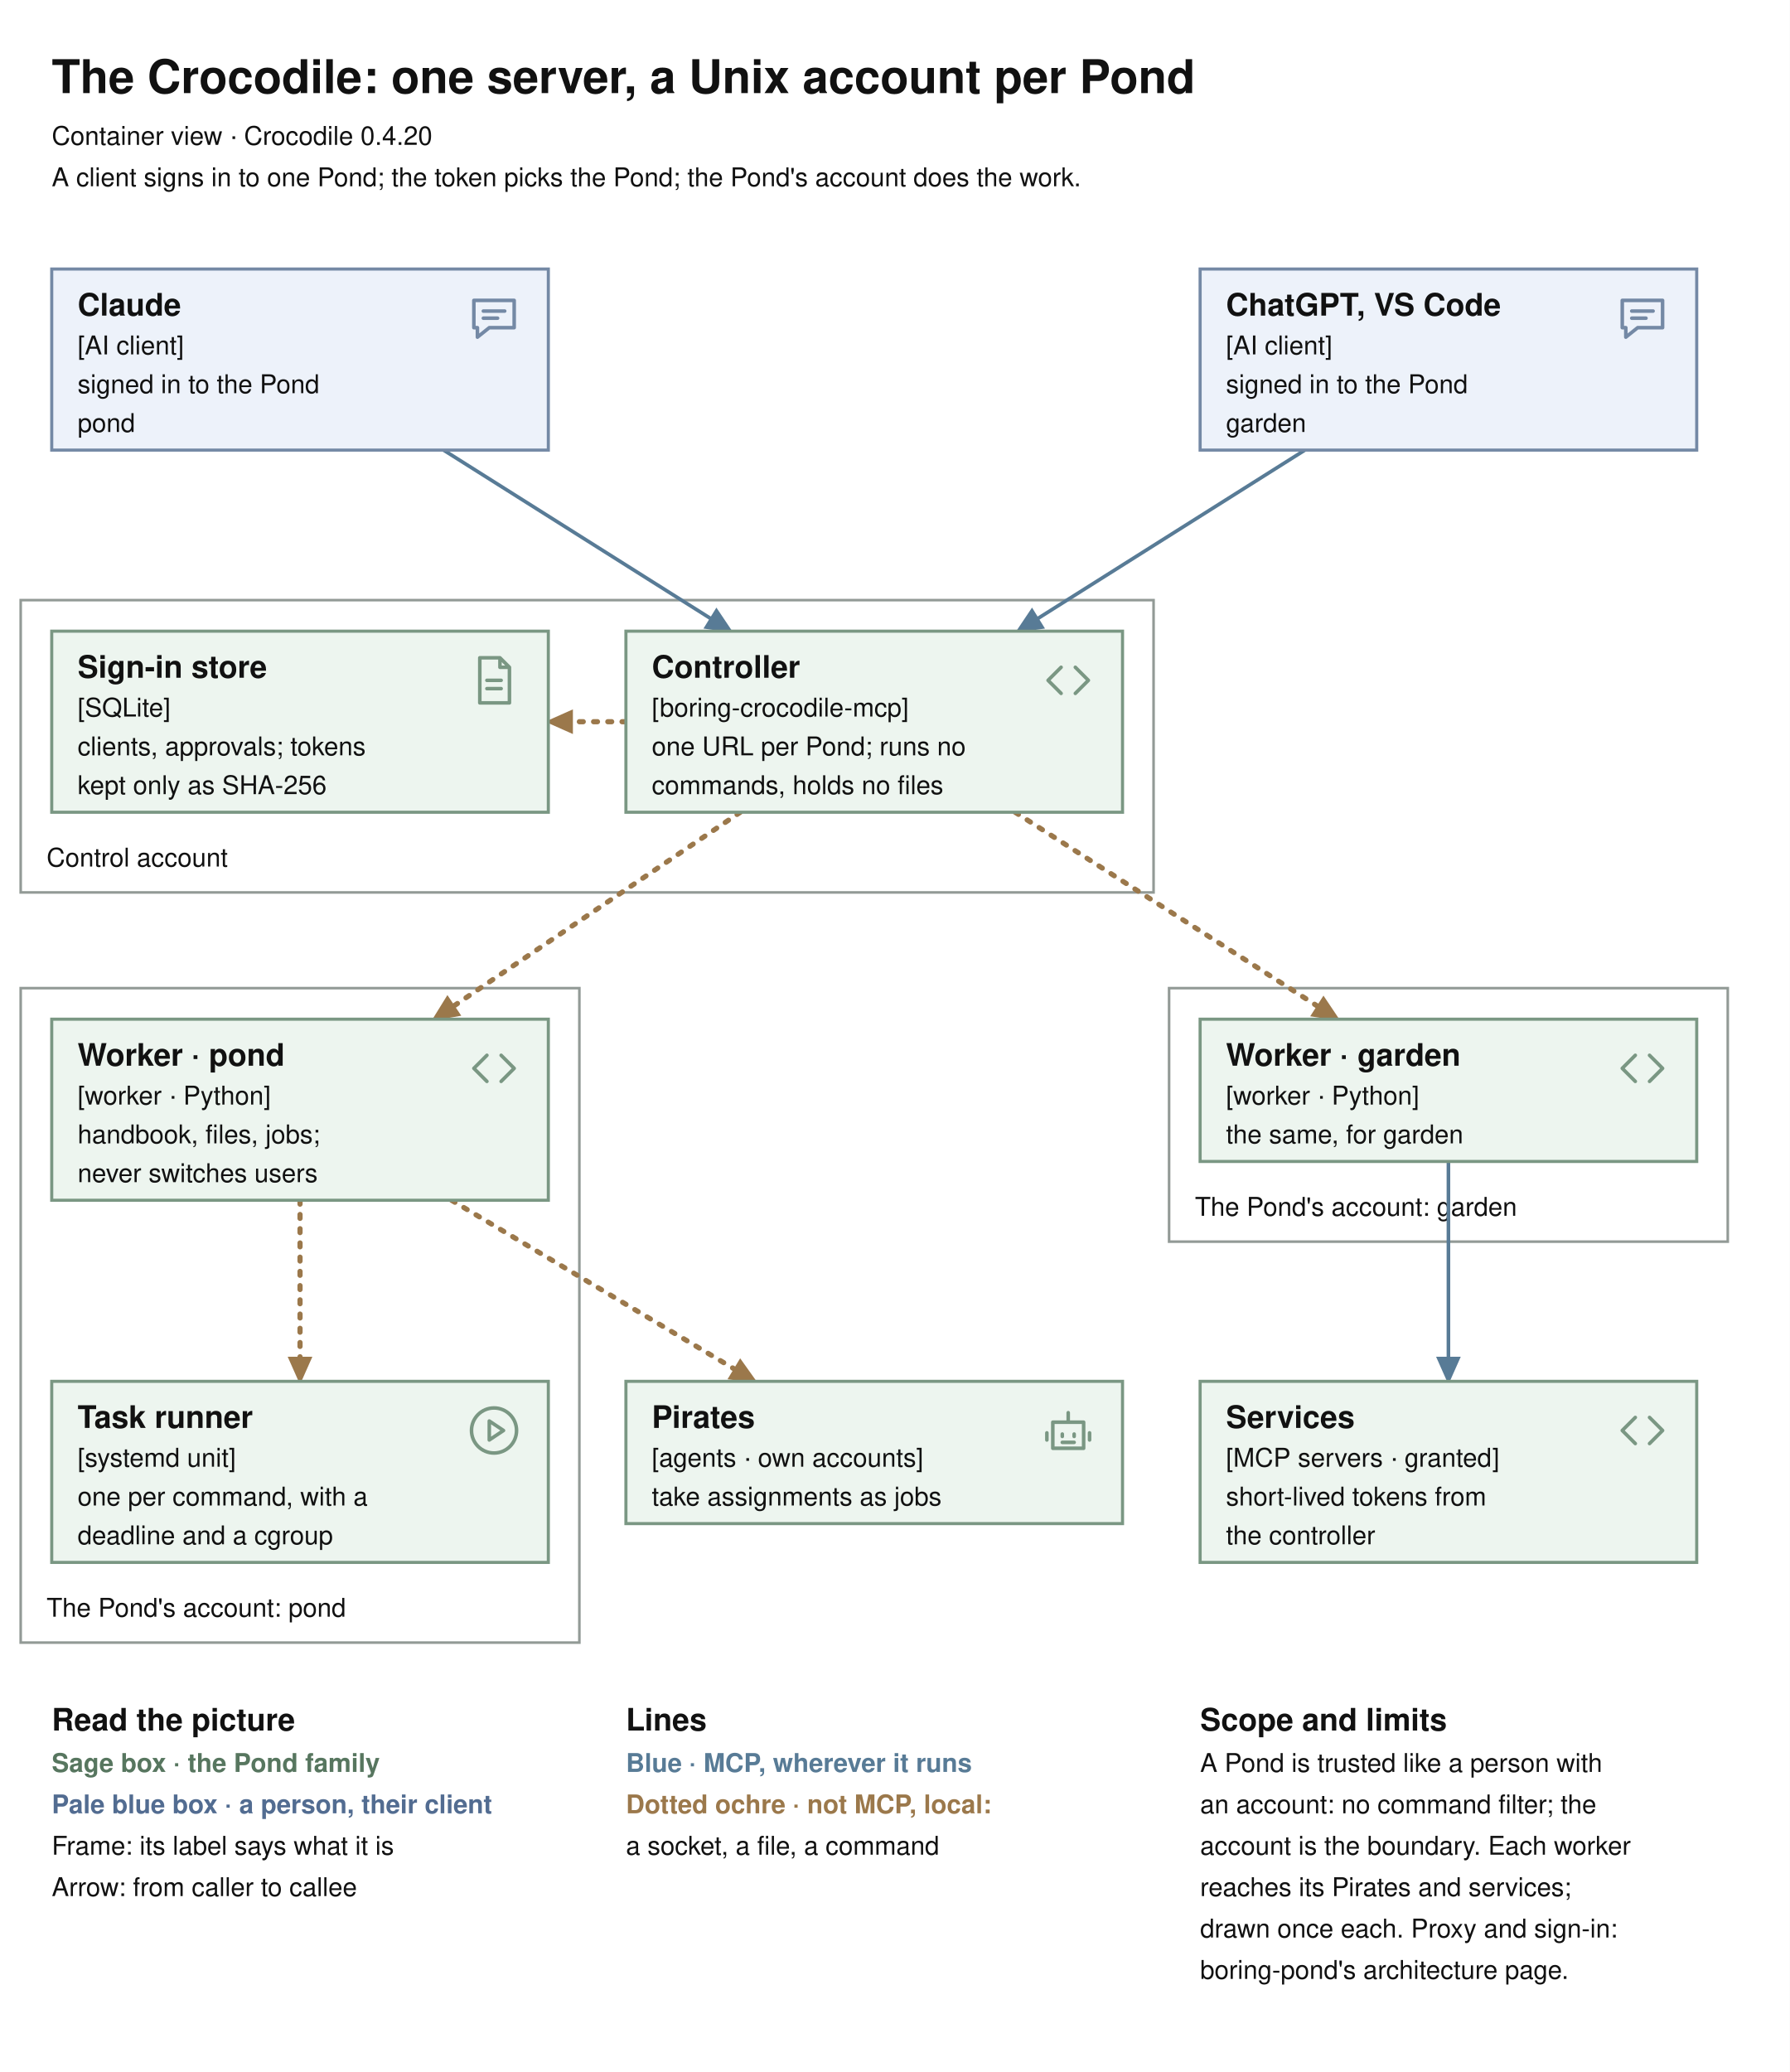
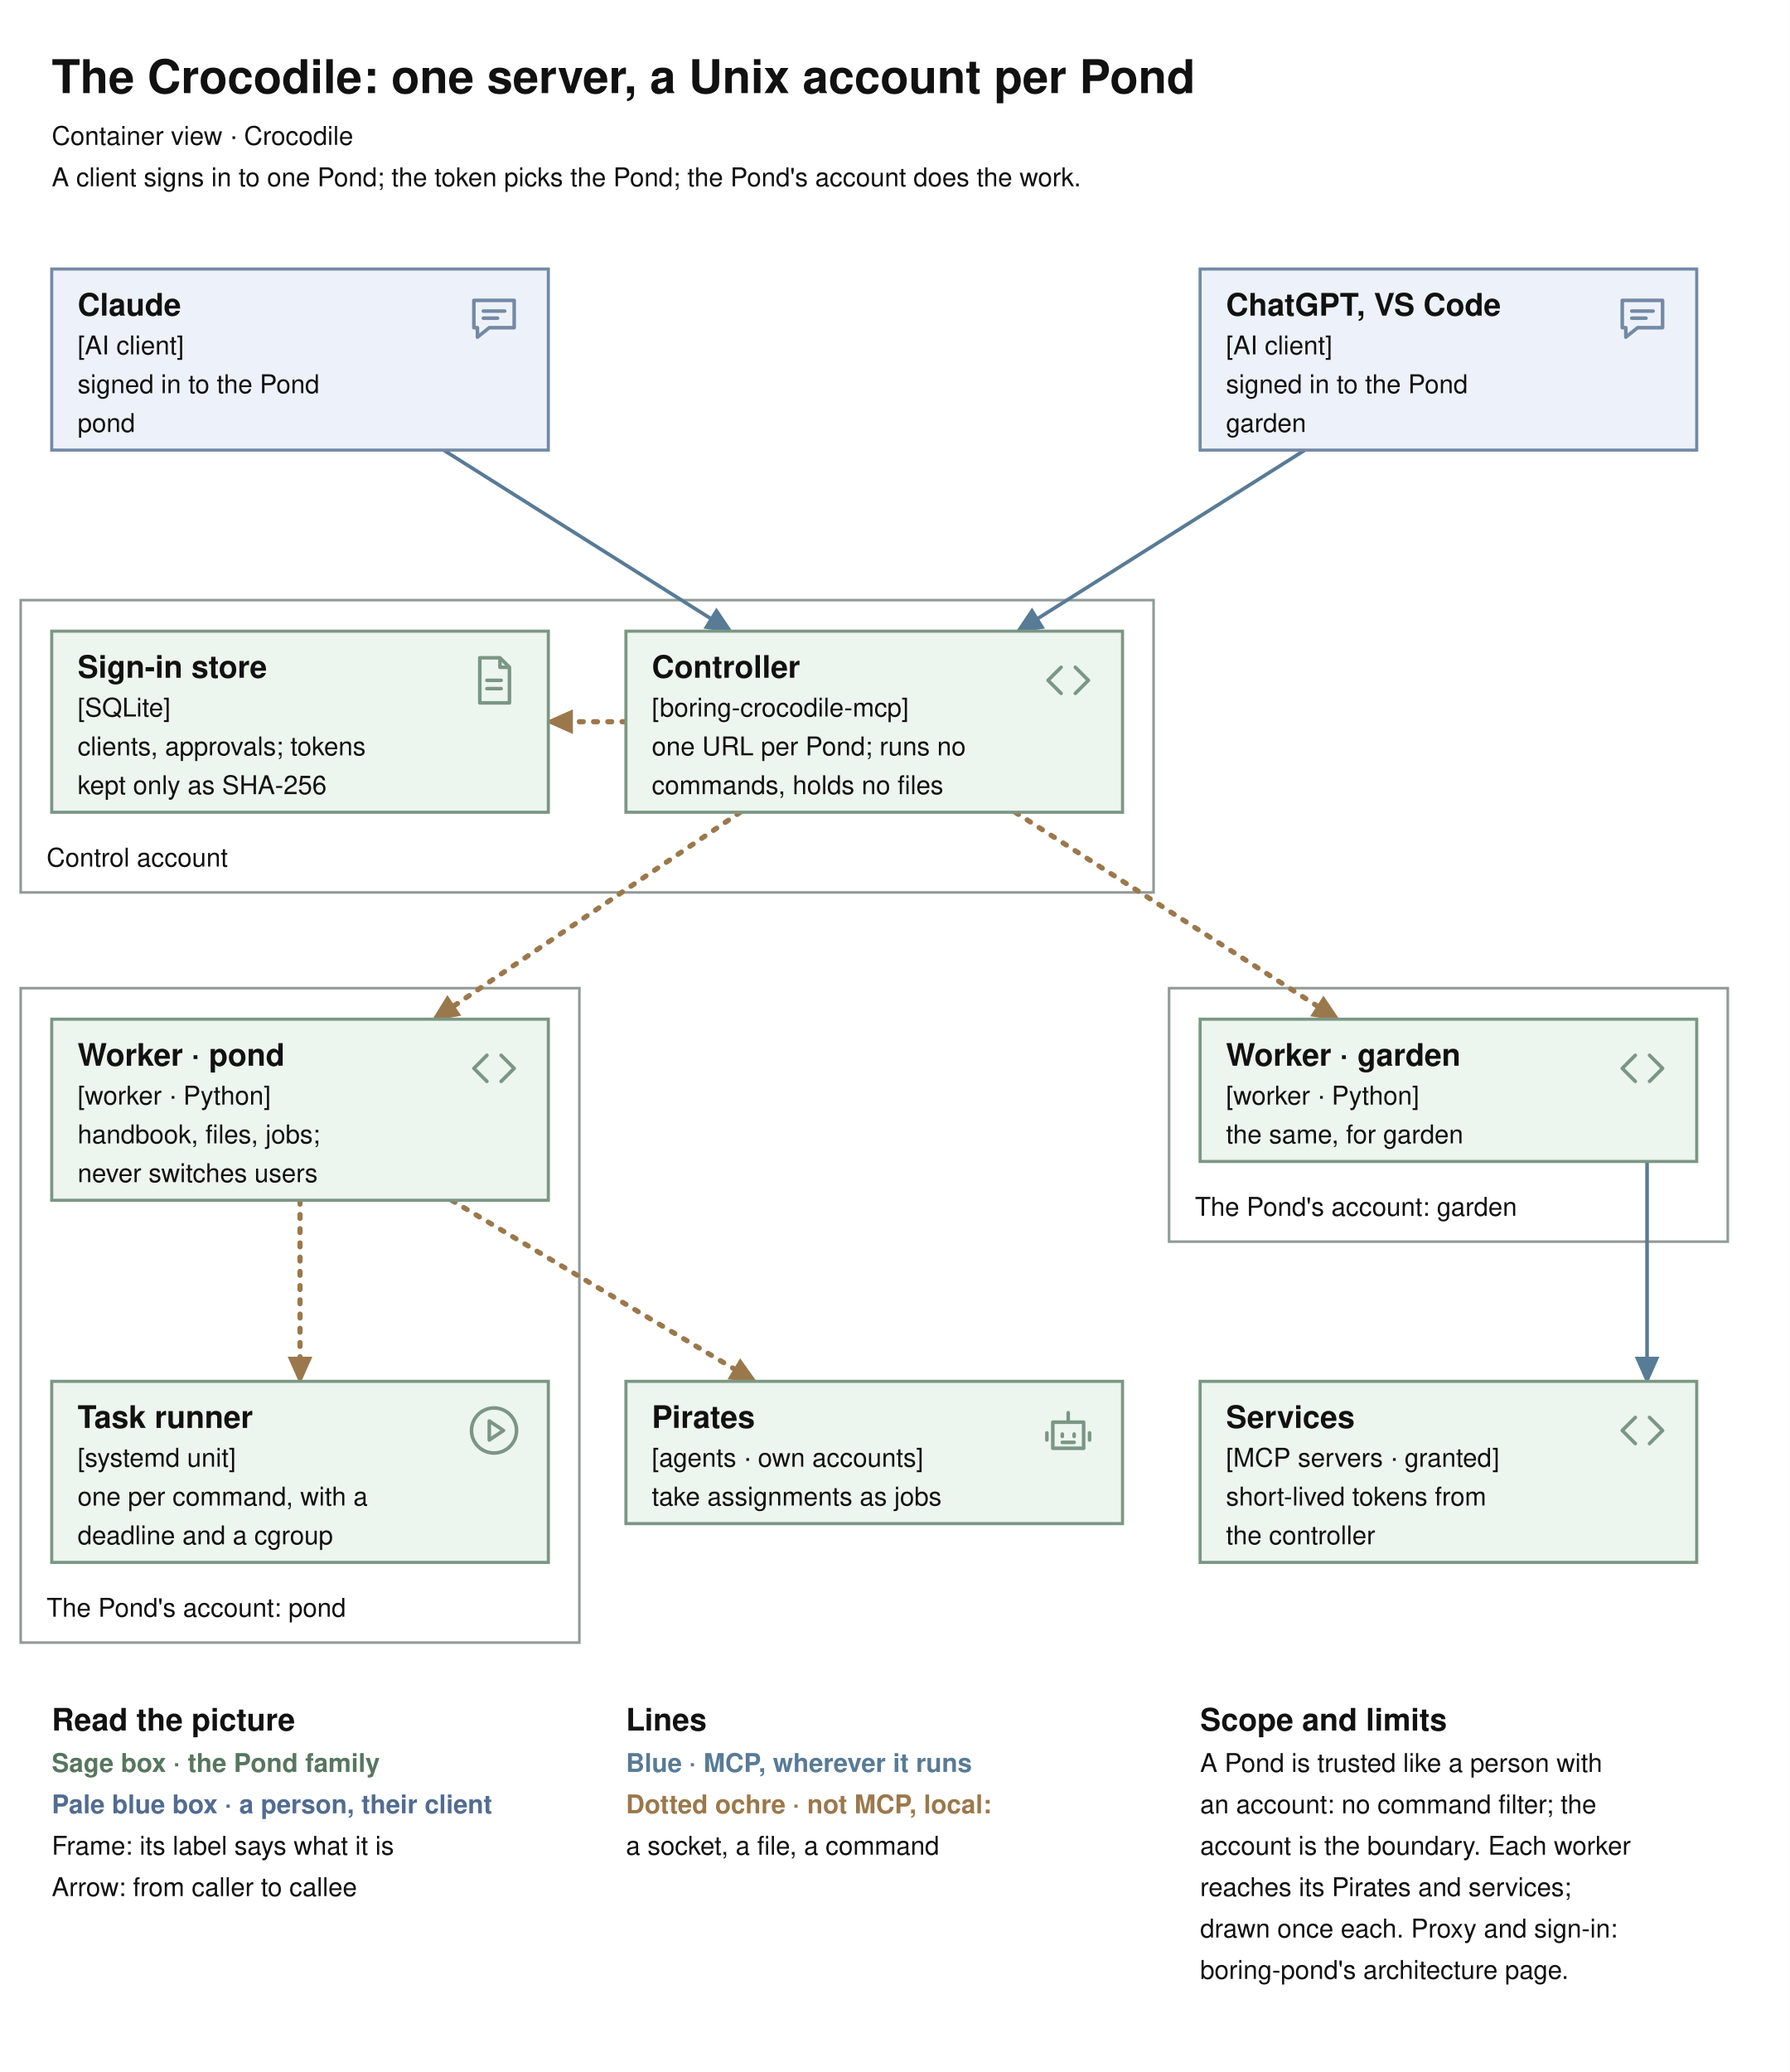
<svg xmlns="http://www.w3.org/2000/svg" width="692pt" height="801pt" viewBox="0 0 692 801">
  <rect x="0" y="0" width="692" height="801" fill="#ffffff" />
  <text x="20.0" y="36.0" font-family="Helvetica,Arial,sans-serif" font-size="18" font-weight="bold" fill="#111111" xml:space="preserve">The Crocodile: one server, a Unix account per Pond</text>
-   <text x="20.0" y="56.0" font-family="Helvetica,Arial,sans-serif" font-size="10" fill="#111111" xml:space="preserve">Container view · Crocodile 0.4.20</text>
+   <text x="20.0" y="56.0" font-family="Helvetica,Arial,sans-serif" font-size="10" fill="#111111" xml:space="preserve">Container view · Crocodile</text>
  <text x="20.0" y="72.0" font-family="Helvetica,Arial,sans-serif" font-size="10" fill="#111111" xml:space="preserve">A client signs in to one Pond; the token picks the Pond; the Pond's account does the work.</text>
  <g class="cluster">
    <rect x="8" y="232" width="438" height="113" fill="none" stroke="#929a96" stroke-width="1" />
    <text x="18.0" y="335.0" font-family="Helvetica,Arial,sans-serif" font-size="10" fill="#111111" xml:space="preserve">Control account</text>
  </g>
  <g class="cluster">
    <rect x="8" y="382" width="216" height="253" fill="none" stroke="#929a96" stroke-width="1" />
    <text x="18.0" y="625.0" font-family="Helvetica,Arial,sans-serif" font-size="10" fill="#111111" xml:space="preserve">The Pond's account: pond</text>
  </g>
  <g class="cluster">
    <rect x="452" y="382" width="216" height="98" fill="none" stroke="#929a96" stroke-width="1" />
    <text x="462.0" y="470.0" font-family="Helvetica,Arial,sans-serif" font-size="10" fill="#111111" xml:space="preserve">The Pond's account: garden</text>
  </g>
  <g class="edge">
    <path fill="none" stroke="#587b96" stroke-width="1.4" d="M171.5,174.0 L274.9,239.2" />
    <polygon fill="#587b96" stroke="#587b96" points="282.5,244.0 277.0,235.8 272.8,242.6" />
  </g>
  <g class="edge">
    <path fill="none" stroke="#587b96" stroke-width="1.4" d="M504.5,174.0 L401.1,239.2" />
    <polygon fill="#587b96" stroke="#587b96" points="393.5,244.0 403.2,242.6 399.0,235.8" />
  </g>
  <g class="edge">
    <path fill="none" stroke="#9b784b" stroke-dasharray="1.5,4" stroke-linecap="round" stroke-width="2" d="M242.0,279.0 L221.0,279.0" />
    <polygon fill="#9b784b" stroke="#9b784b" points="212.0,279.0 221.0,283.0 221.0,275.0" />
  </g>
  <g class="edge">
    <path fill="none" stroke="#9b784b" stroke-dasharray="1.5,4" stroke-linecap="round" stroke-width="2" d="M286.2,314.0 L175.3,389.0" />
    <polygon fill="#9b784b" stroke="#9b784b" points="167.8,394.0 177.5,392.3 173.0,385.6" />
  </g>
  <g class="edge">
    <path fill="none" stroke="#9b784b" stroke-dasharray="1.5,4" stroke-linecap="round" stroke-width="2" d="M392.5,314.0 L509.6,389.1" />
    <polygon fill="#9b784b" stroke="#9b784b" points="517.2,394.0 511.7,385.8 507.4,392.5" />
  </g>
  <g class="edge">
    <path fill="none" stroke="#9b784b" stroke-dasharray="1.5,4" stroke-linecap="round" stroke-width="2" d="M116.0,464.0 L116.0,525.0" />
    <polygon fill="#9b784b" stroke="#9b784b" points="116.0,534.0 120.0,525.0 112.0,525.0" />
  </g>
  <g class="edge">
    <path fill="none" stroke="#9b784b" stroke-dasharray="1.5,4" stroke-linecap="round" stroke-width="2" d="M174.6,464.0 L284.2,529.4" />
    <polygon fill="#9b784b" stroke="#9b784b" points="291.9,534.0 286.2,526.0 282.1,532.8" />
  </g>
  <g class="edge">
-     <path fill="none" stroke="#587b96" stroke-width="1.4" d="M560.0,449.0 L560.0,525.0" />
-     <polygon fill="#587b96" stroke="#587b96" points="560.0,534.0 564.0,525.0 556.0,525.0" />
+     <path fill="none" stroke="#587b96" stroke-width="1.4" d="M636.8,449.0 L636.8,525.0" />
+     <polygon fill="#587b96" stroke="#587b96" points="636.8,534.0 640.8,525.0 632.8,525.0" />
  </g>
  <g class="node">
    <rect x="20" y="104" width="192" height="70" fill="#edf2fa" stroke="#7489a5" stroke-width="1.2" />
    <text x="30.0" y="122.0" font-family="Helvetica,Arial,sans-serif" font-size="12" font-weight="bold" fill="#111111" xml:space="preserve">Claude</text>
    <text x="30.0" y="137.0" font-family="Helvetica,Arial,sans-serif" font-size="10" fill="#111111" xml:space="preserve">[AI client]</text>
    <text x="30.0" y="152.0" font-family="Helvetica,Arial,sans-serif" font-size="10" fill="#111111" xml:space="preserve">signed in to the Pond</text>
    <text x="30.0" y="167.0" font-family="Helvetica,Arial,sans-serif" font-size="10" fill="#111111" xml:space="preserve">pond</text>
    <path transform="translate(180,112) scale(0.917)" d="M3.5 4.5h17v11.5H10l-5 4v-4H3.5z M7.5 9h9 M7.5 12h6" fill="none" stroke="#7489a5" stroke-width="1.5" stroke-linecap="round" stroke-linejoin="round" />
  </g>
  <g class="node">
    <rect x="464" y="104" width="192" height="70" fill="#edf2fa" stroke="#7489a5" stroke-width="1.2" />
    <text x="474.0" y="122.0" font-family="Helvetica,Arial,sans-serif" font-size="12" font-weight="bold" fill="#111111" xml:space="preserve">ChatGPT, VS Code</text>
    <text x="474.0" y="137.0" font-family="Helvetica,Arial,sans-serif" font-size="10" fill="#111111" xml:space="preserve">[AI client]</text>
    <text x="474.0" y="152.0" font-family="Helvetica,Arial,sans-serif" font-size="10" fill="#111111" xml:space="preserve">signed in to the Pond</text>
    <text x="474.0" y="167.0" font-family="Helvetica,Arial,sans-serif" font-size="10" fill="#111111" xml:space="preserve">garden</text>
    <path transform="translate(624,112) scale(0.917)" d="M3.5 4.5h17v11.5H10l-5 4v-4H3.5z M7.5 9h9 M7.5 12h6" fill="none" stroke="#7489a5" stroke-width="1.5" stroke-linecap="round" stroke-linejoin="round" />
  </g>
  <g class="node">
    <rect x="20" y="244" width="192" height="70" fill="#edf5ef" stroke="#7a9783" stroke-width="1.2" />
    <text x="30.0" y="262.0" font-family="Helvetica,Arial,sans-serif" font-size="12" font-weight="bold" fill="#111111" xml:space="preserve">Sign-in store</text>
    <text x="30.0" y="277.0" font-family="Helvetica,Arial,sans-serif" font-size="10" fill="#111111" xml:space="preserve">[SQLite]</text>
    <text x="30.0" y="292.0" font-family="Helvetica,Arial,sans-serif" font-size="10" fill="#111111" xml:space="preserve">clients, approvals; tokens</text>
    <text x="30.0" y="307.0" font-family="Helvetica,Arial,sans-serif" font-size="10" fill="#111111" xml:space="preserve">kept only as SHA-256</text>
    <path transform="translate(180,252) scale(0.917)" d="M6 2.5h8.5l4 4v15H6z M14.5 2.5v4h4 M9 12h6 M9 15.5h6" fill="none" stroke="#7a9783" stroke-width="1.5" stroke-linecap="round" stroke-linejoin="round" />
  </g>
  <g class="node">
    <rect x="242" y="244" width="192" height="70" fill="#edf5ef" stroke="#7a9783" stroke-width="1.2" />
    <text x="252.0" y="262.0" font-family="Helvetica,Arial,sans-serif" font-size="12" font-weight="bold" fill="#111111" xml:space="preserve">Controller</text>
    <text x="252.0" y="277.0" font-family="Helvetica,Arial,sans-serif" font-size="10" fill="#111111" xml:space="preserve">[boring-crocodile-mcp]</text>
    <text x="252.0" y="292.0" font-family="Helvetica,Arial,sans-serif" font-size="10" fill="#111111" xml:space="preserve">one URL per Pond; runs no</text>
    <text x="252.0" y="307.0" font-family="Helvetica,Arial,sans-serif" font-size="10" fill="#111111" xml:space="preserve">commands, holds no files</text>
    <path transform="translate(402,252) scale(0.917)" d="M9 6.5 3.5 12 9 17.5 M15 6.5 20.5 12 15 17.5" fill="none" stroke="#7a9783" stroke-width="1.5" stroke-linecap="round" stroke-linejoin="round" />
  </g>
  <g class="node">
    <rect x="20" y="394" width="192" height="70" fill="#edf5ef" stroke="#7a9783" stroke-width="1.2" />
    <text x="30.0" y="412.0" font-family="Helvetica,Arial,sans-serif" font-size="12" font-weight="bold" fill="#111111" xml:space="preserve">Worker · pond</text>
    <text x="30.0" y="427.0" font-family="Helvetica,Arial,sans-serif" font-size="10" fill="#111111" xml:space="preserve">[worker · Python]</text>
    <text x="30.0" y="442.0" font-family="Helvetica,Arial,sans-serif" font-size="10" fill="#111111" xml:space="preserve">handbook, files, jobs;</text>
    <text x="30.0" y="457.0" font-family="Helvetica,Arial,sans-serif" font-size="10" fill="#111111" xml:space="preserve">never switches users</text>
    <path transform="translate(180,402) scale(0.917)" d="M9 6.5 3.5 12 9 17.5 M15 6.5 20.5 12 15 17.5" fill="none" stroke="#7a9783" stroke-width="1.5" stroke-linecap="round" stroke-linejoin="round" />
  </g>
  <g class="node">
    <rect x="464" y="394" width="192" height="55" fill="#edf5ef" stroke="#7a9783" stroke-width="1.2" />
    <text x="474.0" y="412.0" font-family="Helvetica,Arial,sans-serif" font-size="12" font-weight="bold" fill="#111111" xml:space="preserve">Worker · garden</text>
    <text x="474.0" y="427.0" font-family="Helvetica,Arial,sans-serif" font-size="10" fill="#111111" xml:space="preserve">[worker · Python]</text>
    <text x="474.0" y="442.0" font-family="Helvetica,Arial,sans-serif" font-size="10" fill="#111111" xml:space="preserve">the same, for garden</text>
    <path transform="translate(624,402) scale(0.917)" d="M9 6.5 3.5 12 9 17.5 M15 6.5 20.5 12 15 17.5" fill="none" stroke="#7a9783" stroke-width="1.5" stroke-linecap="round" stroke-linejoin="round" />
  </g>
  <g class="node">
    <rect x="20" y="534" width="192" height="70" fill="#edf5ef" stroke="#7a9783" stroke-width="1.2" />
    <text x="30.0" y="552.0" font-family="Helvetica,Arial,sans-serif" font-size="12" font-weight="bold" fill="#111111" xml:space="preserve">Task runner</text>
    <text x="30.0" y="567.0" font-family="Helvetica,Arial,sans-serif" font-size="10" fill="#111111" xml:space="preserve">[systemd unit]</text>
    <text x="30.0" y="582.0" font-family="Helvetica,Arial,sans-serif" font-size="10" fill="#111111" xml:space="preserve">one per command, with a</text>
    <text x="30.0" y="597.0" font-family="Helvetica,Arial,sans-serif" font-size="10" fill="#111111" xml:space="preserve">deadline and a cgroup</text>
    <path transform="translate(180,542) scale(0.917)" d="M12 2.5a9.5 9.5 0 1 1 0 19a9.5 9.5 0 1 1 0-19z M10 8l6 4-6 4z" fill="none" stroke="#7a9783" stroke-width="1.5" stroke-linecap="round" stroke-linejoin="round" />
  </g>
  <g class="node">
    <rect x="242" y="534" width="192" height="55" fill="#edf5ef" stroke="#7a9783" stroke-width="1.2" />
    <text x="252.0" y="552.0" font-family="Helvetica,Arial,sans-serif" font-size="12" font-weight="bold" fill="#111111" xml:space="preserve">Pirates</text>
    <text x="252.0" y="567.0" font-family="Helvetica,Arial,sans-serif" font-size="10" fill="#111111" xml:space="preserve">[agents · own accounts]</text>
    <text x="252.0" y="582.0" font-family="Helvetica,Arial,sans-serif" font-size="10" fill="#111111" xml:space="preserve">take assignments as jobs</text>
    <path transform="translate(402,542) scale(0.917)" d="M5.5 8.5h13v11h-13z M12 4.5v4 M9.5 13.5v1 M14.5 13.5v1 M9.5 17h5 M3 13v3 M21 13v3" fill="none" stroke="#7a9783" stroke-width="1.5" stroke-linecap="round" stroke-linejoin="round" />
  </g>
  <g class="node">
    <rect x="464" y="534" width="192" height="70" fill="#edf5ef" stroke="#7a9783" stroke-width="1.2" />
    <text x="474.0" y="552.0" font-family="Helvetica,Arial,sans-serif" font-size="12" font-weight="bold" fill="#111111" xml:space="preserve">Services</text>
    <text x="474.0" y="567.0" font-family="Helvetica,Arial,sans-serif" font-size="10" fill="#111111" xml:space="preserve">[MCP servers · granted]</text>
    <text x="474.0" y="582.0" font-family="Helvetica,Arial,sans-serif" font-size="10" fill="#111111" xml:space="preserve">short-lived tokens from</text>
    <text x="474.0" y="597.0" font-family="Helvetica,Arial,sans-serif" font-size="10" fill="#111111" xml:space="preserve">the controller</text>
    <path transform="translate(624,542) scale(0.917)" d="M9 6.5 3.5 12 9 17.5 M15 6.5 20.5 12 15 17.5" fill="none" stroke="#7a9783" stroke-width="1.5" stroke-linecap="round" stroke-linejoin="round" />
  </g>
  <text x="20.0" y="669.0" font-family="Helvetica,Arial,sans-serif" font-size="12" font-weight="bold" fill="#111111" xml:space="preserve">Read the picture</text>
  <text x="20.0" y="685.0" font-family="Helvetica,Arial,sans-serif" font-size="10" font-weight="bold" fill="#57765f" xml:space="preserve">Sage box · the Pond family</text>
  <text x="20.0" y="701.0" font-family="Helvetica,Arial,sans-serif" font-size="10" font-weight="bold" fill="#526c91" xml:space="preserve">Pale blue box · a person, their client</text>
  <text x="20.0" y="717.0" font-family="Helvetica,Arial,sans-serif" font-size="10" fill="#111111" xml:space="preserve">Frame: its label says what it is</text>
  <text x="20.0" y="733.0" font-family="Helvetica,Arial,sans-serif" font-size="10" fill="#111111" xml:space="preserve">Arrow: from caller to callee</text>
  <text x="242.0" y="669.0" font-family="Helvetica,Arial,sans-serif" font-size="12" font-weight="bold" fill="#111111" xml:space="preserve">Lines</text>
  <text x="242.0" y="685.0" font-family="Helvetica,Arial,sans-serif" font-size="10" font-weight="bold" fill="#587b96" xml:space="preserve">Blue · MCP, wherever it runs</text>
  <text x="242.0" y="701.0" font-family="Helvetica,Arial,sans-serif" font-size="10" font-weight="bold" fill="#9b784b" xml:space="preserve">Dotted ochre · not MCP, local:</text>
  <text x="242.0" y="717.0" font-family="Helvetica,Arial,sans-serif" font-size="10" fill="#111111" xml:space="preserve">a socket, a file, a command</text>
  <text x="464.0" y="669.0" font-family="Helvetica,Arial,sans-serif" font-size="12" font-weight="bold" fill="#111111" xml:space="preserve">Scope and limits</text>
  <text x="464.0" y="685.0" font-family="Helvetica,Arial,sans-serif" font-size="10" fill="#111111" xml:space="preserve">A Pond is trusted like a person with</text>
  <text x="464.0" y="701.0" font-family="Helvetica,Arial,sans-serif" font-size="10" fill="#111111" xml:space="preserve">an account: no command filter; the</text>
  <text x="464.0" y="717.0" font-family="Helvetica,Arial,sans-serif" font-size="10" fill="#111111" xml:space="preserve">account is the boundary. Each worker</text>
  <text x="464.0" y="733.0" font-family="Helvetica,Arial,sans-serif" font-size="10" fill="#111111" xml:space="preserve">reaches its Pirates and services;</text>
  <text x="464.0" y="749.0" font-family="Helvetica,Arial,sans-serif" font-size="10" fill="#111111" xml:space="preserve">drawn once each. Proxy and sign-in:</text>
  <text x="464.0" y="765.0" font-family="Helvetica,Arial,sans-serif" font-size="10" fill="#111111" xml:space="preserve">boring-pond's architecture page.</text>
</svg>
